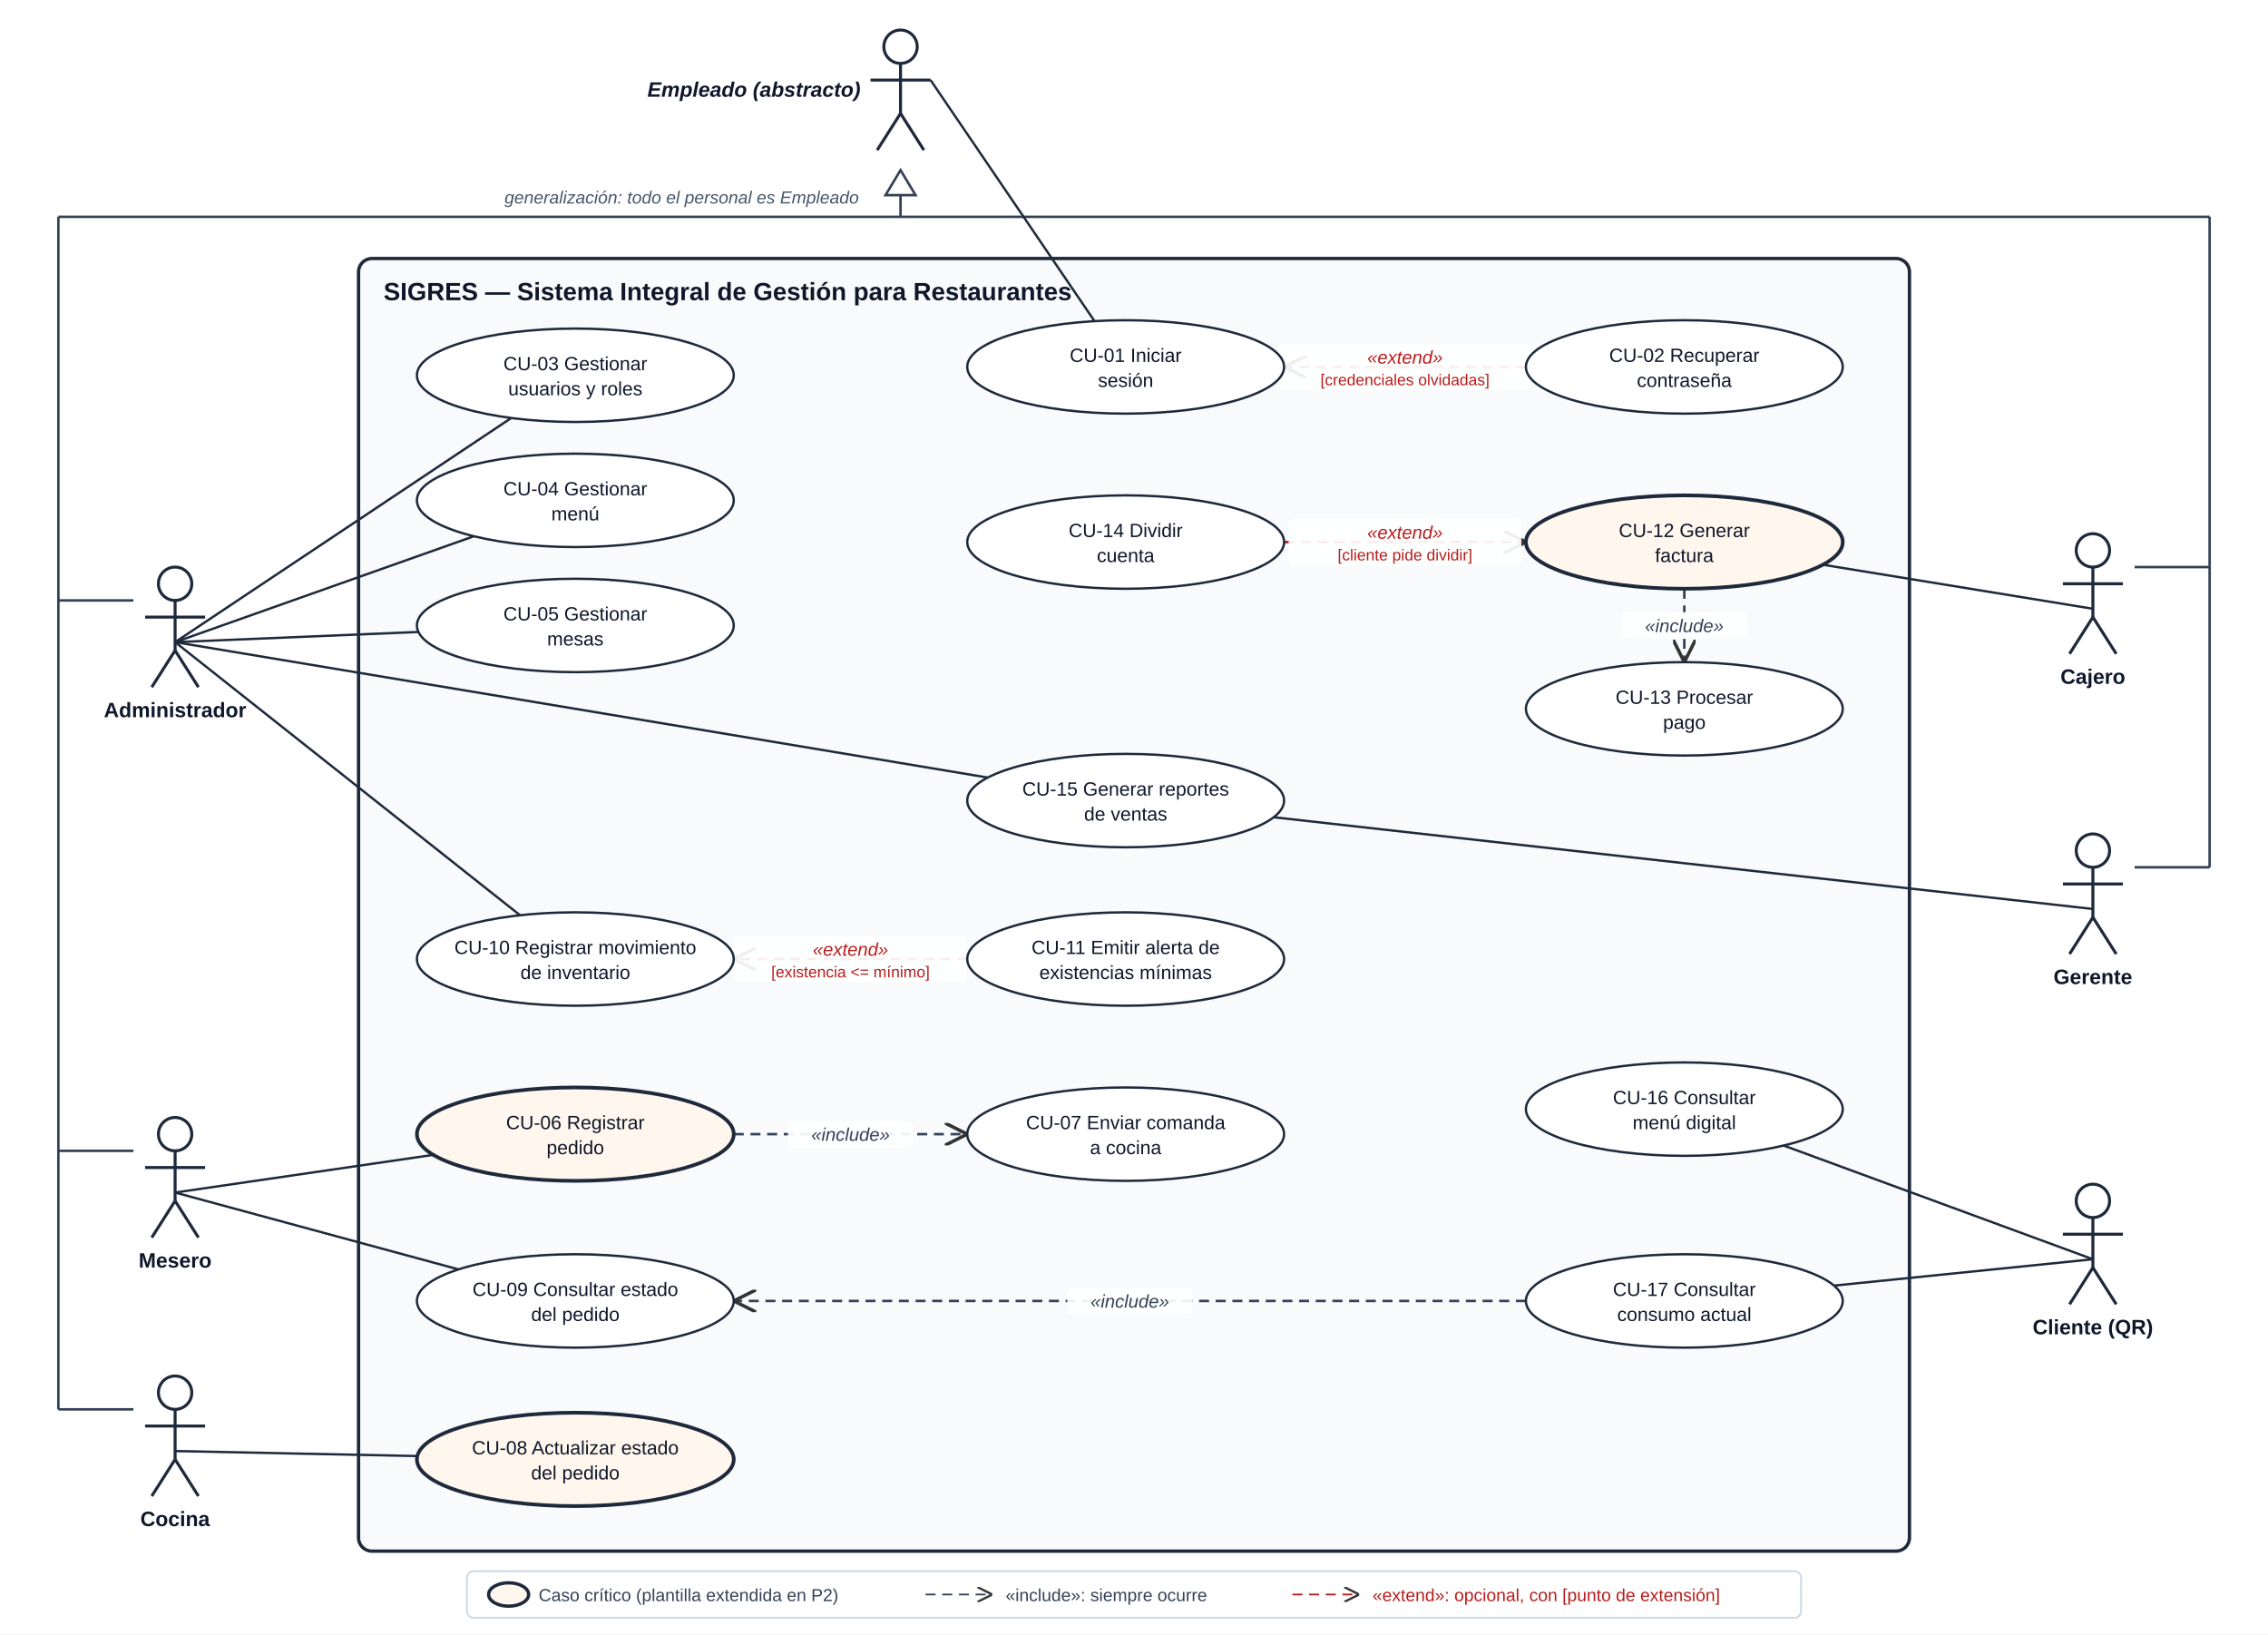
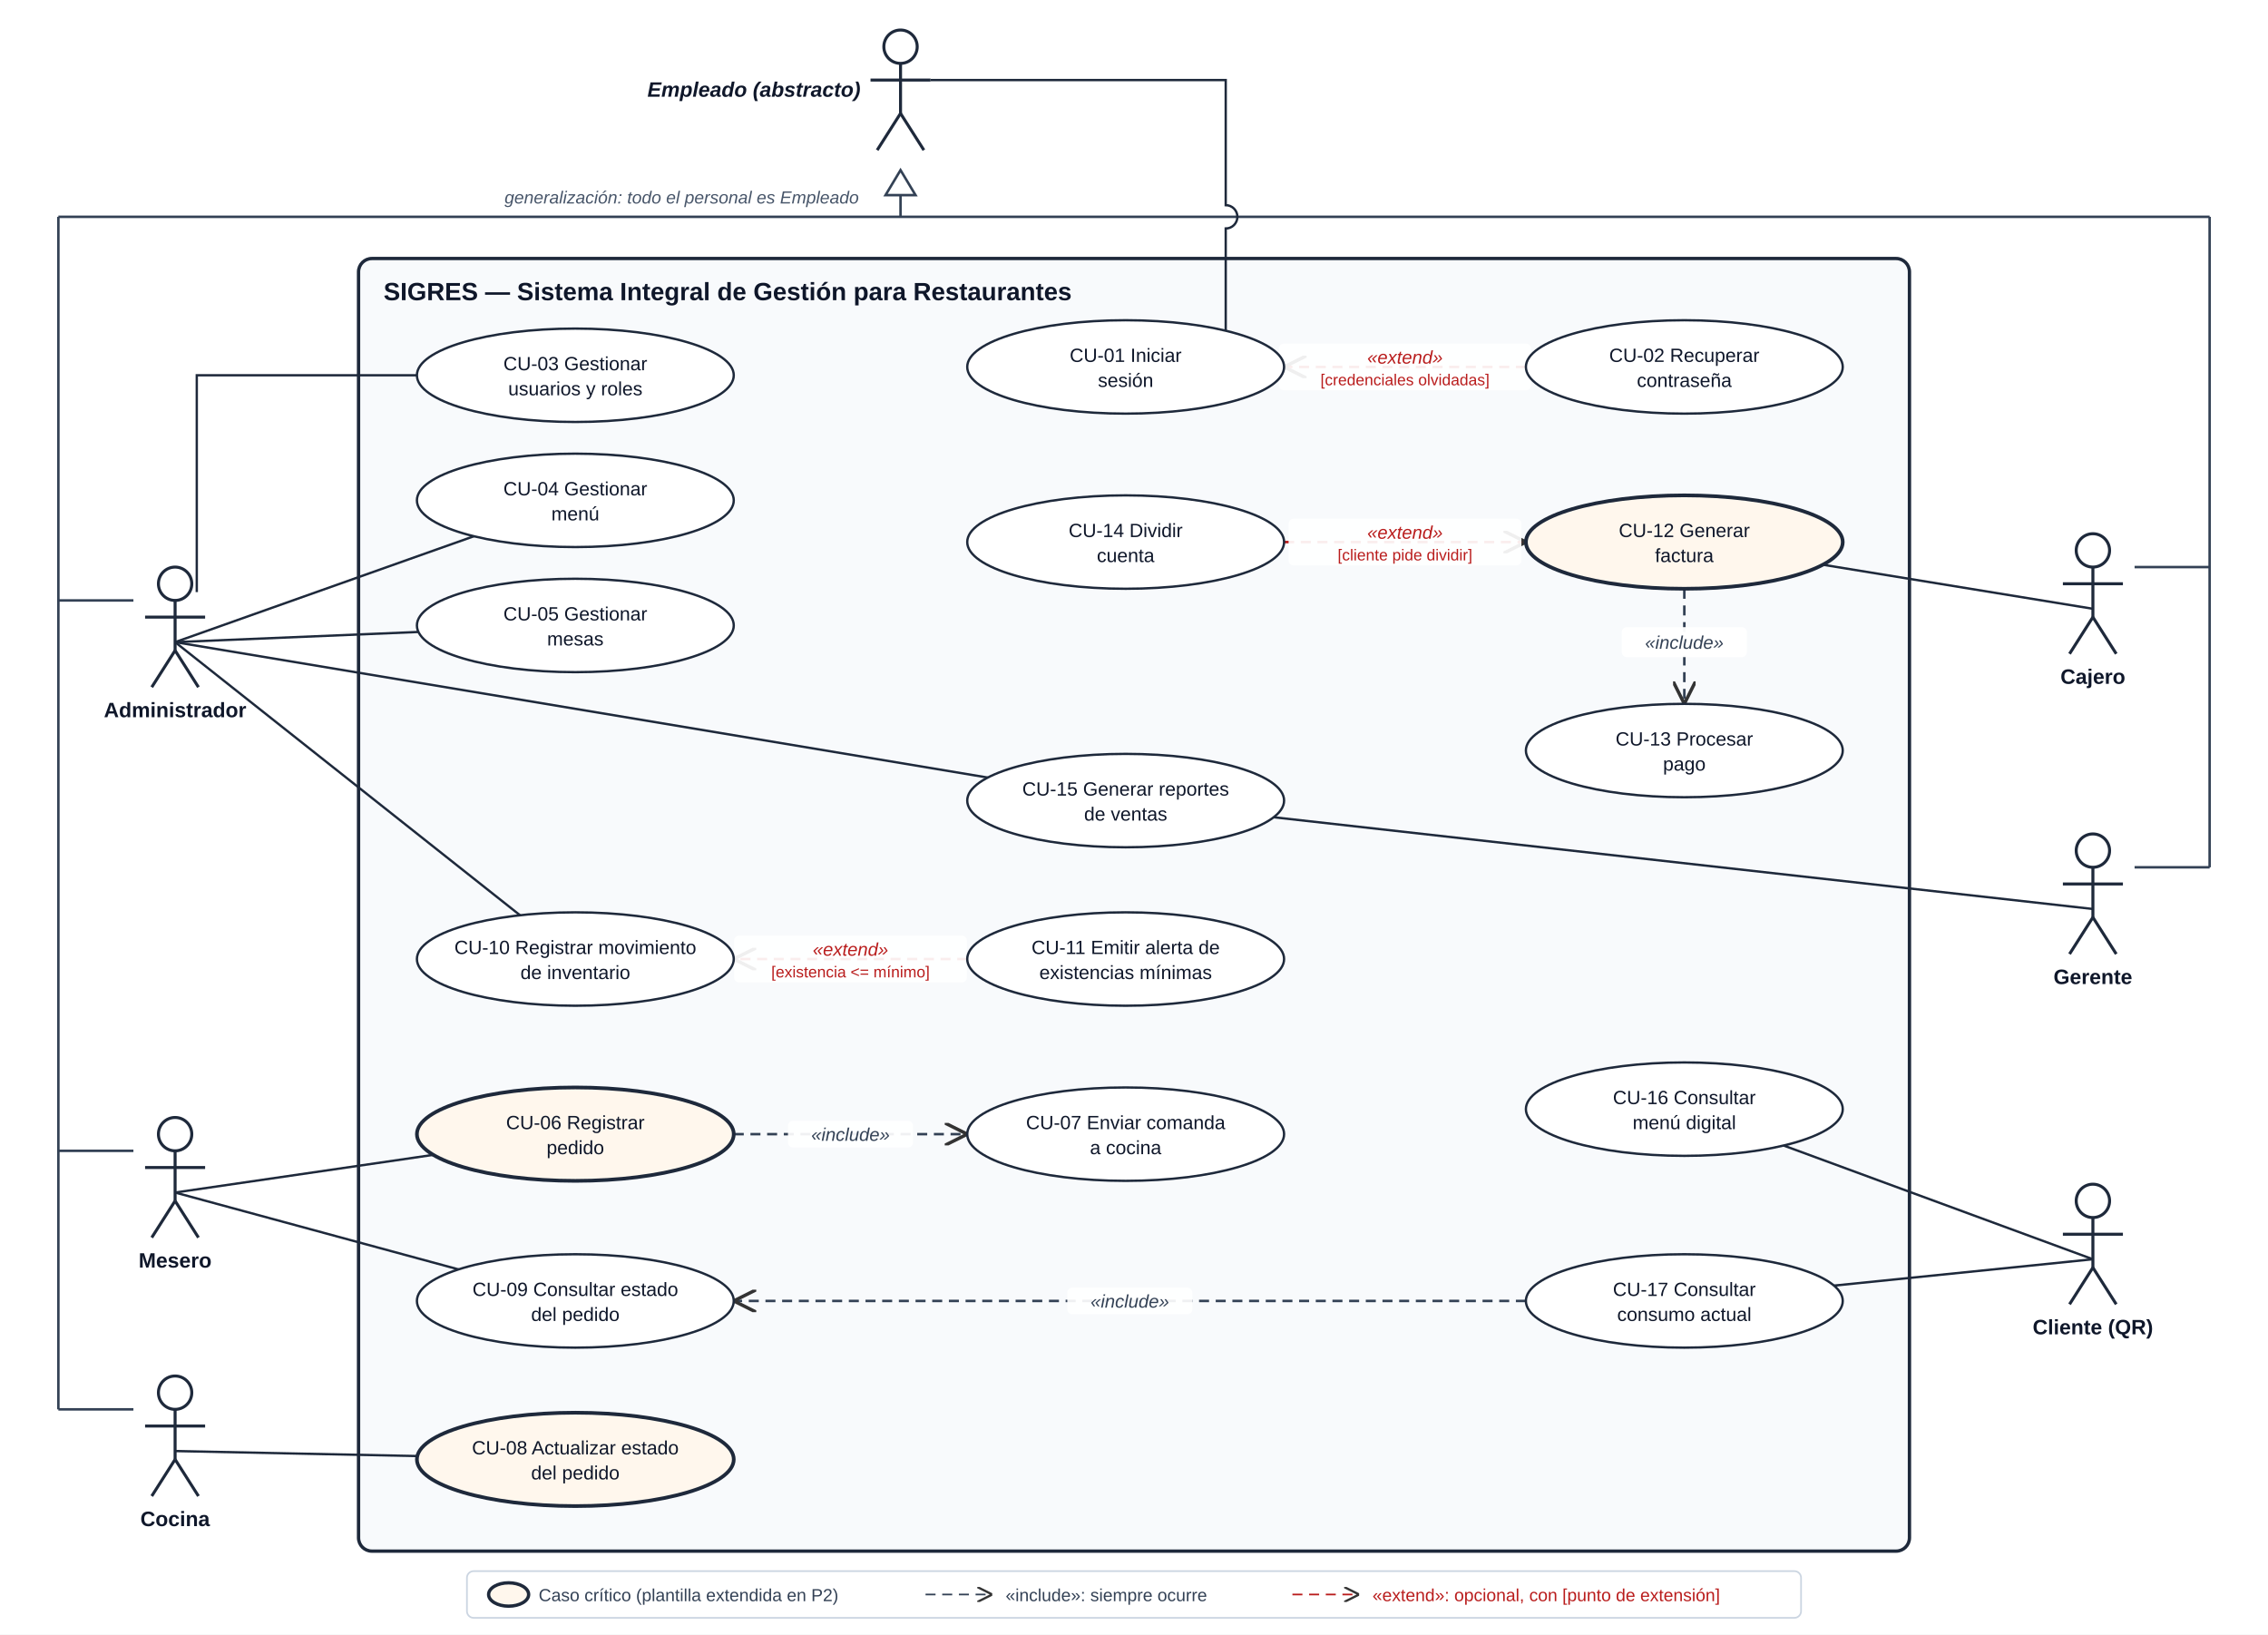
<svg xmlns="http://www.w3.org/2000/svg" width="1360" height="980" viewBox="0 0 1360 980" font-family="Arial, Helvetica, sans-serif">
  <defs>
    <marker id="open" viewBox="0 0 10 10" refX="10" refY="5" markerWidth="9" markerHeight="9" orient="auto">
      <path d="M0,0 L10,5 L0,10" fill="none" stroke="#333" stroke-width="1.5" />
    </marker>
  </defs>
  <rect width="1360" height="980" fill="#ffffff" />
  <rect x="215" y="155" width="930" height="775" rx="8" fill="#f8fafc" stroke="#1e293b" stroke-width="2" />
  <text x="230" y="180" font-size="15" font-weight="bold" fill="#0f172a">SIGRES — Sistema Integral de Gestión para Restaurantes</text>
  <g stroke="#334155" stroke-width="1.5" fill="none">
    <polyline points="35,130 1325,130" />
    <polyline points="35,130 35,845" />
    <polyline points="1325,130 1325,520" />
    <polyline points="35,360 80,360" />
    <polyline points="35,690 80,690" />
    <polyline points="35,845 80,845" />
    <polyline points="1325,340 1280,340" />
    <polyline points="1325,520 1280,520" />
    <polyline points="540,130 540,117" />
  </g>
  <polygon points="540,102 531,117 549,117" fill="#ffffff" stroke="#334155" stroke-width="1.5" />
  <text x="515" y="122" font-size="10.5" text-anchor="end" fill="#475569" font-style="italic">generalización: todo el personal es Empleado</text>
-   <line x1="558" y1="48" x2="656.3" y2="192.5" stroke="#1e293b" stroke-width="1.4" />
-   <line x1="105" y1="385" x2="306.6" y2="250.6" stroke="#1e293b" stroke-width="1.4" />
+   <path d="M 558 48 L 735 48 L 735 123 A 7 7 0 0 1 735 137 L 735 198" fill="none" stroke="#1e293b" stroke-width="1.4" />
+   <path d="M 118 355 L 118 225 L 250 225" fill="none" stroke="#1e293b" stroke-width="1.4" />
  <line x1="105" y1="385" x2="284.2" y2="321.5" stroke="#1e293b" stroke-width="1.4" />
  <line x1="105" y1="385" x2="250.9" y2="378.9" stroke="#1e293b" stroke-width="1.4" />
  <line x1="105" y1="385" x2="311.9" y2="548.8" stroke="#1e293b" stroke-width="1.4" />
  <line x1="105" y1="385" x2="592.3" y2="466.2" stroke="#1e293b" stroke-width="1.4" />
  <line x1="105" y1="715" x2="259.9" y2="692.4" stroke="#1e293b" stroke-width="1.4" />
  <line x1="105" y1="715" x2="275.0" y2="761.1" stroke="#1e293b" stroke-width="1.4" />
  <line x1="105" y1="870" x2="250.2" y2="873.0" stroke="#1e293b" stroke-width="1.4" />
  <line x1="1255" y1="365" x2="1093.1" y2="338.6" stroke="#1e293b" stroke-width="1.4" />
  <line x1="1255" y1="545" x2="763.8" y2="490.0" stroke="#1e293b" stroke-width="1.4" />
  <line x1="1255" y1="755" x2="1069.5" y2="686.8" stroke="#1e293b" stroke-width="1.4" />
  <line x1="1255" y1="755" x2="1099.8" y2="770.8" stroke="#1e293b" stroke-width="1.4" />
  <line x1="440.0" y1="680.0" x2="580.0" y2="680.0" stroke="#334155" stroke-width="1.5" stroke-dasharray="6,4" marker-end="url(#open)" />
  <rect x="472.5" y="672.0" width="75.0" height="16.0" rx="3" fill="#ffffff" opacity="0.92" />
  <text x="510.0" y="684.0" font-size="11" font-style="italic" text-anchor="middle" fill="#334155">«include»</text>
-   <line x1="1010.0" y1="353.0" x2="1010.0" y2="397.0" stroke="#334155" stroke-width="1.5" stroke-dasharray="6,4" marker-end="url(#open)" />
-   <rect x="972.5" y="367.0" width="75.0" height="16.0" rx="3" fill="#ffffff" opacity="0.92" />
-   <text x="1010.0" y="379.0" font-size="11" font-style="italic" text-anchor="middle" fill="#334155">«include»</text>
+   <line x1="1010.0" y1="353.0" x2="1010.0" y2="422.0" stroke="#334155" stroke-width="1.5" stroke-dasharray="6,4" marker-end="url(#open)" />
+   <rect x="972.5" y="376.0" width="75.0" height="18.0" rx="3" fill="#ffffff" opacity="0.96" />
+   <text x="1010.0" y="389.0" font-size="11" font-style="italic" text-anchor="middle" fill="#334155">«include»</text>
  <line x1="915.0" y1="780.0" x2="440.0" y2="780.0" stroke="#334155" stroke-width="1.5" stroke-dasharray="6,4" marker-end="url(#open)" />
  <rect x="640.0" y="772.0" width="75.0" height="16.0" rx="3" fill="#ffffff" opacity="0.92" />
  <text x="677.5" y="784.0" font-size="11" font-style="italic" text-anchor="middle" fill="#334155">«include»</text>
  <line x1="915.0" y1="220.0" x2="770.0" y2="220.0" stroke="#b91c1c" stroke-width="1.5" stroke-dasharray="6,4" marker-end="url(#open)" />
  <rect x="766.9" y="206.0" width="151.2" height="28.0" rx="3" fill="#ffffff" opacity="0.92" />
  <text x="842.5" y="218.0" font-size="11" font-style="italic" text-anchor="middle" fill="#b91c1c">«extend»</text>
  <text x="842.5" y="231.0" font-size="9.5" text-anchor="middle" fill="#b91c1c">[credenciales olvidadas]</text>
  <line x1="580.0" y1="575.0" x2="440.0" y2="575.0" stroke="#b91c1c" stroke-width="1.5" stroke-dasharray="6,4" marker-end="url(#open)" />
  <rect x="440.2" y="561.0" width="139.6" height="28.0" rx="3" fill="#ffffff" opacity="0.92" />
  <text x="510.0" y="573.0" font-size="11" font-style="italic" text-anchor="middle" fill="#b91c1c">«extend»</text>
  <text x="510.0" y="586.0" font-size="9.5" text-anchor="middle" fill="#b91c1c">[existencia &lt;= mínimo]</text>
  <line x1="770.0" y1="325.0" x2="915.0" y2="325.0" stroke="#b91c1c" stroke-width="1.5" stroke-dasharray="6,4" marker-end="url(#open)" />
  <rect x="772.7" y="311.0" width="139.6" height="28.0" rx="3" fill="#ffffff" opacity="0.92" />
  <text x="842.5" y="323.0" font-size="11" font-style="italic" text-anchor="middle" fill="#b91c1c">«extend»</text>
  <text x="842.5" y="336.0" font-size="9.5" text-anchor="middle" fill="#b91c1c">[cliente pide dividir]</text>
  <ellipse cx="675" cy="220" rx="95" ry="28" fill="#ffffff" stroke="#1e293b" stroke-width="1.4" />
  <text x="675" y="217" font-size="11.5" text-anchor="middle" fill="#0f172a">CU-01 Iniciar</text>
  <text x="675" y="232" font-size="11.5" text-anchor="middle" fill="#0f172a">sesión</text>
  <ellipse cx="1010" cy="220" rx="95" ry="28" fill="#ffffff" stroke="#1e293b" stroke-width="1.4" />
  <text x="1010" y="217" font-size="11.5" text-anchor="middle" fill="#0f172a">CU-02 Recuperar</text>
  <text x="1010" y="232" font-size="11.5" text-anchor="middle" fill="#0f172a">contraseña</text>
  <ellipse cx="345" cy="225" rx="95" ry="28" fill="#ffffff" stroke="#1e293b" stroke-width="1.4" />
  <text x="345" y="222" font-size="11.5" text-anchor="middle" fill="#0f172a">CU-03 Gestionar</text>
  <text x="345" y="237" font-size="11.5" text-anchor="middle" fill="#0f172a">usuarios y roles</text>
  <ellipse cx="345" cy="300" rx="95" ry="28" fill="#ffffff" stroke="#1e293b" stroke-width="1.4" />
  <text x="345" y="297" font-size="11.5" text-anchor="middle" fill="#0f172a">CU-04 Gestionar</text>
  <text x="345" y="312" font-size="11.5" text-anchor="middle" fill="#0f172a">menú</text>
  <ellipse cx="345" cy="375" rx="95" ry="28" fill="#ffffff" stroke="#1e293b" stroke-width="1.4" />
  <text x="345" y="372" font-size="11.5" text-anchor="middle" fill="#0f172a">CU-05 Gestionar</text>
  <text x="345" y="387" font-size="11.5" text-anchor="middle" fill="#0f172a">mesas</text>
  <ellipse cx="675" cy="325" rx="95" ry="28" fill="#ffffff" stroke="#1e293b" stroke-width="1.4" />
  <text x="675" y="322" font-size="11.5" text-anchor="middle" fill="#0f172a">CU-14 Dividir</text>
  <text x="675" y="337" font-size="11.5" text-anchor="middle" fill="#0f172a">cuenta</text>
  <ellipse cx="1010" cy="325" rx="95" ry="28" fill="#fff7ed" stroke="#1e293b" stroke-width="2.2" />
  <text x="1010" y="322" font-size="11.5" text-anchor="middle" fill="#0f172a">CU-12 Generar</text>
  <text x="1010" y="337" font-size="11.5" text-anchor="middle" fill="#0f172a">factura</text>
-   <ellipse cx="1010" cy="425" rx="95" ry="28" fill="#ffffff" stroke="#1e293b" stroke-width="1.4" />
-   <text x="1010" y="422" font-size="11.5" text-anchor="middle" fill="#0f172a">CU-13 Procesar</text>
-   <text x="1010" y="437" font-size="11.5" text-anchor="middle" fill="#0f172a">pago</text>
+   <ellipse cx="1010" cy="450" rx="95" ry="28" fill="#ffffff" stroke="#1e293b" stroke-width="1.4" />
+   <text x="1010" y="447" font-size="11.5" text-anchor="middle" fill="#0f172a">CU-13 Procesar</text>
+   <text x="1010" y="462" font-size="11.5" text-anchor="middle" fill="#0f172a">pago</text>
  <ellipse cx="675" cy="480" rx="95" ry="28" fill="#ffffff" stroke="#1e293b" stroke-width="1.4" />
  <text x="675" y="477" font-size="11.5" text-anchor="middle" fill="#0f172a">CU-15 Generar reportes</text>
  <text x="675" y="492" font-size="11.5" text-anchor="middle" fill="#0f172a">de ventas</text>
  <ellipse cx="345" cy="575" rx="95" ry="28" fill="#ffffff" stroke="#1e293b" stroke-width="1.4" />
  <text x="345" y="572" font-size="11.5" text-anchor="middle" fill="#0f172a">CU-10 Registrar movimiento</text>
  <text x="345" y="587" font-size="11.5" text-anchor="middle" fill="#0f172a">de inventario</text>
  <ellipse cx="675" cy="575" rx="95" ry="28" fill="#ffffff" stroke="#1e293b" stroke-width="1.4" />
  <text x="675" y="572" font-size="11.5" text-anchor="middle" fill="#0f172a">CU-11 Emitir alerta de</text>
  <text x="675" y="587" font-size="11.5" text-anchor="middle" fill="#0f172a">existencias mínimas</text>
  <ellipse cx="345" cy="680" rx="95" ry="28" fill="#fff7ed" stroke="#1e293b" stroke-width="2.2" />
  <text x="345" y="677" font-size="11.5" text-anchor="middle" fill="#0f172a">CU-06 Registrar</text>
  <text x="345" y="692" font-size="11.5" text-anchor="middle" fill="#0f172a">pedido</text>
  <ellipse cx="675" cy="680" rx="95" ry="28" fill="#ffffff" stroke="#1e293b" stroke-width="1.4" />
  <text x="675" y="677" font-size="11.5" text-anchor="middle" fill="#0f172a">CU-07 Enviar comanda</text>
  <text x="675" y="692" font-size="11.5" text-anchor="middle" fill="#0f172a">a cocina</text>
  <ellipse cx="345" cy="780" rx="95" ry="28" fill="#ffffff" stroke="#1e293b" stroke-width="1.4" />
  <text x="345" y="777" font-size="11.5" text-anchor="middle" fill="#0f172a">CU-09 Consultar estado</text>
  <text x="345" y="792" font-size="11.5" text-anchor="middle" fill="#0f172a">del pedido</text>
  <ellipse cx="1010" cy="665" rx="95" ry="28" fill="#ffffff" stroke="#1e293b" stroke-width="1.4" />
  <text x="1010" y="662" font-size="11.5" text-anchor="middle" fill="#0f172a">CU-16 Consultar</text>
  <text x="1010" y="677" font-size="11.5" text-anchor="middle" fill="#0f172a">menú digital</text>
  <ellipse cx="1010" cy="780" rx="95" ry="28" fill="#ffffff" stroke="#1e293b" stroke-width="1.4" />
  <text x="1010" y="777" font-size="11.5" text-anchor="middle" fill="#0f172a">CU-17 Consultar</text>
  <text x="1010" y="792" font-size="11.5" text-anchor="middle" fill="#0f172a">consumo actual</text>
  <ellipse cx="345" cy="875" rx="95" ry="28" fill="#fff7ed" stroke="#1e293b" stroke-width="2.2" />
  <text x="345" y="872" font-size="11.5" text-anchor="middle" fill="#0f172a">CU-08 Actualizar estado</text>
  <text x="345" y="887" font-size="11.5" text-anchor="middle" fill="#0f172a">del pedido</text>
  <g stroke="#1e293b" stroke-width="1.8" fill="#ffffff">
    <circle cx="540" cy="28" r="10" />
    <line x1="540" y1="38" x2="540" y2="68" />
    <line x1="522" y1="48" x2="558" y2="48" />
    <line x1="540" y1="68" x2="526" y2="90" />
    <line x1="540" y1="68" x2="554" y2="90" />
  </g>
  <text x="516" y="58" font-size="12.5" font-weight="bold" font-style="italic" text-anchor="end" fill="#0f172a">Empleado (abstracto)</text>
  <g stroke="#1e293b" stroke-width="1.8" fill="#ffffff">
    <circle cx="105" cy="350" r="10" />
    <line x1="105" y1="360" x2="105" y2="390" />
    <line x1="87" y1="370" x2="123" y2="370" />
    <line x1="105" y1="390" x2="91" y2="412" />
    <line x1="105" y1="390" x2="119" y2="412" />
  </g>
  <text x="105" y="430" font-size="12.5" font-weight="bold" text-anchor="middle" fill="#0f172a">Administrador</text>
  <g stroke="#1e293b" stroke-width="1.8" fill="#ffffff">
    <circle cx="105" cy="680" r="10" />
    <line x1="105" y1="690" x2="105" y2="720" />
    <line x1="87" y1="700" x2="123" y2="700" />
    <line x1="105" y1="720" x2="91" y2="742" />
    <line x1="105" y1="720" x2="119" y2="742" />
  </g>
  <text x="105" y="760" font-size="12.5" font-weight="bold" text-anchor="middle" fill="#0f172a">Mesero</text>
  <g stroke="#1e293b" stroke-width="1.8" fill="#ffffff">
    <circle cx="105" cy="835" r="10" />
    <line x1="105" y1="845" x2="105" y2="875" />
    <line x1="87" y1="855" x2="123" y2="855" />
    <line x1="105" y1="875" x2="91" y2="897" />
    <line x1="105" y1="875" x2="119" y2="897" />
  </g>
  <text x="105" y="915" font-size="12.5" font-weight="bold" text-anchor="middle" fill="#0f172a">Cocina</text>
  <g stroke="#1e293b" stroke-width="1.8" fill="#ffffff">
    <circle cx="1255" cy="330" r="10" />
    <line x1="1255" y1="340" x2="1255" y2="370" />
    <line x1="1237" y1="350" x2="1273" y2="350" />
    <line x1="1255" y1="370" x2="1241" y2="392" />
    <line x1="1255" y1="370" x2="1269" y2="392" />
  </g>
  <text x="1255" y="410" font-size="12.5" font-weight="bold" text-anchor="middle" fill="#0f172a">Cajero</text>
  <g stroke="#1e293b" stroke-width="1.8" fill="#ffffff">
    <circle cx="1255" cy="510" r="10" />
    <line x1="1255" y1="520" x2="1255" y2="550" />
    <line x1="1237" y1="530" x2="1273" y2="530" />
    <line x1="1255" y1="550" x2="1241" y2="572" />
    <line x1="1255" y1="550" x2="1269" y2="572" />
  </g>
  <text x="1255" y="590" font-size="12.5" font-weight="bold" text-anchor="middle" fill="#0f172a">Gerente</text>
  <g stroke="#1e293b" stroke-width="1.8" fill="#ffffff">
    <circle cx="1255" cy="720" r="10" />
    <line x1="1255" y1="730" x2="1255" y2="760" />
    <line x1="1237" y1="740" x2="1273" y2="740" />
    <line x1="1255" y1="760" x2="1241" y2="782" />
    <line x1="1255" y1="760" x2="1269" y2="782" />
  </g>
  <text x="1255" y="800" font-size="12.5" font-weight="bold" text-anchor="middle" fill="#0f172a">Cliente (QR)</text>
  <rect x="280" y="942" width="800" height="28" rx="4" fill="#ffffff" stroke="#cbd5e1" />
  <ellipse cx="305" cy="956" rx="12" ry="7" fill="#fff7ed" stroke="#1e293b" stroke-width="2" />
  <text x="323" y="960" font-size="10.5" fill="#334155">Caso crítico (plantilla extendida en P2)</text>
  <line x1="555" y1="956" x2="595" y2="956" stroke="#334155" stroke-dasharray="6,4" marker-end="url(#open)" />
  <text x="603" y="960" font-size="10.5" fill="#334155">«include»: siempre ocurre</text>
  <line x1="775" y1="956" x2="815" y2="956" stroke="#b91c1c" stroke-dasharray="6,4" marker-end="url(#open)" />
  <text x="823" y="960" font-size="10.5" fill="#b91c1c">«extend»: opcional, con [punto de extensión]</text>
</svg>
